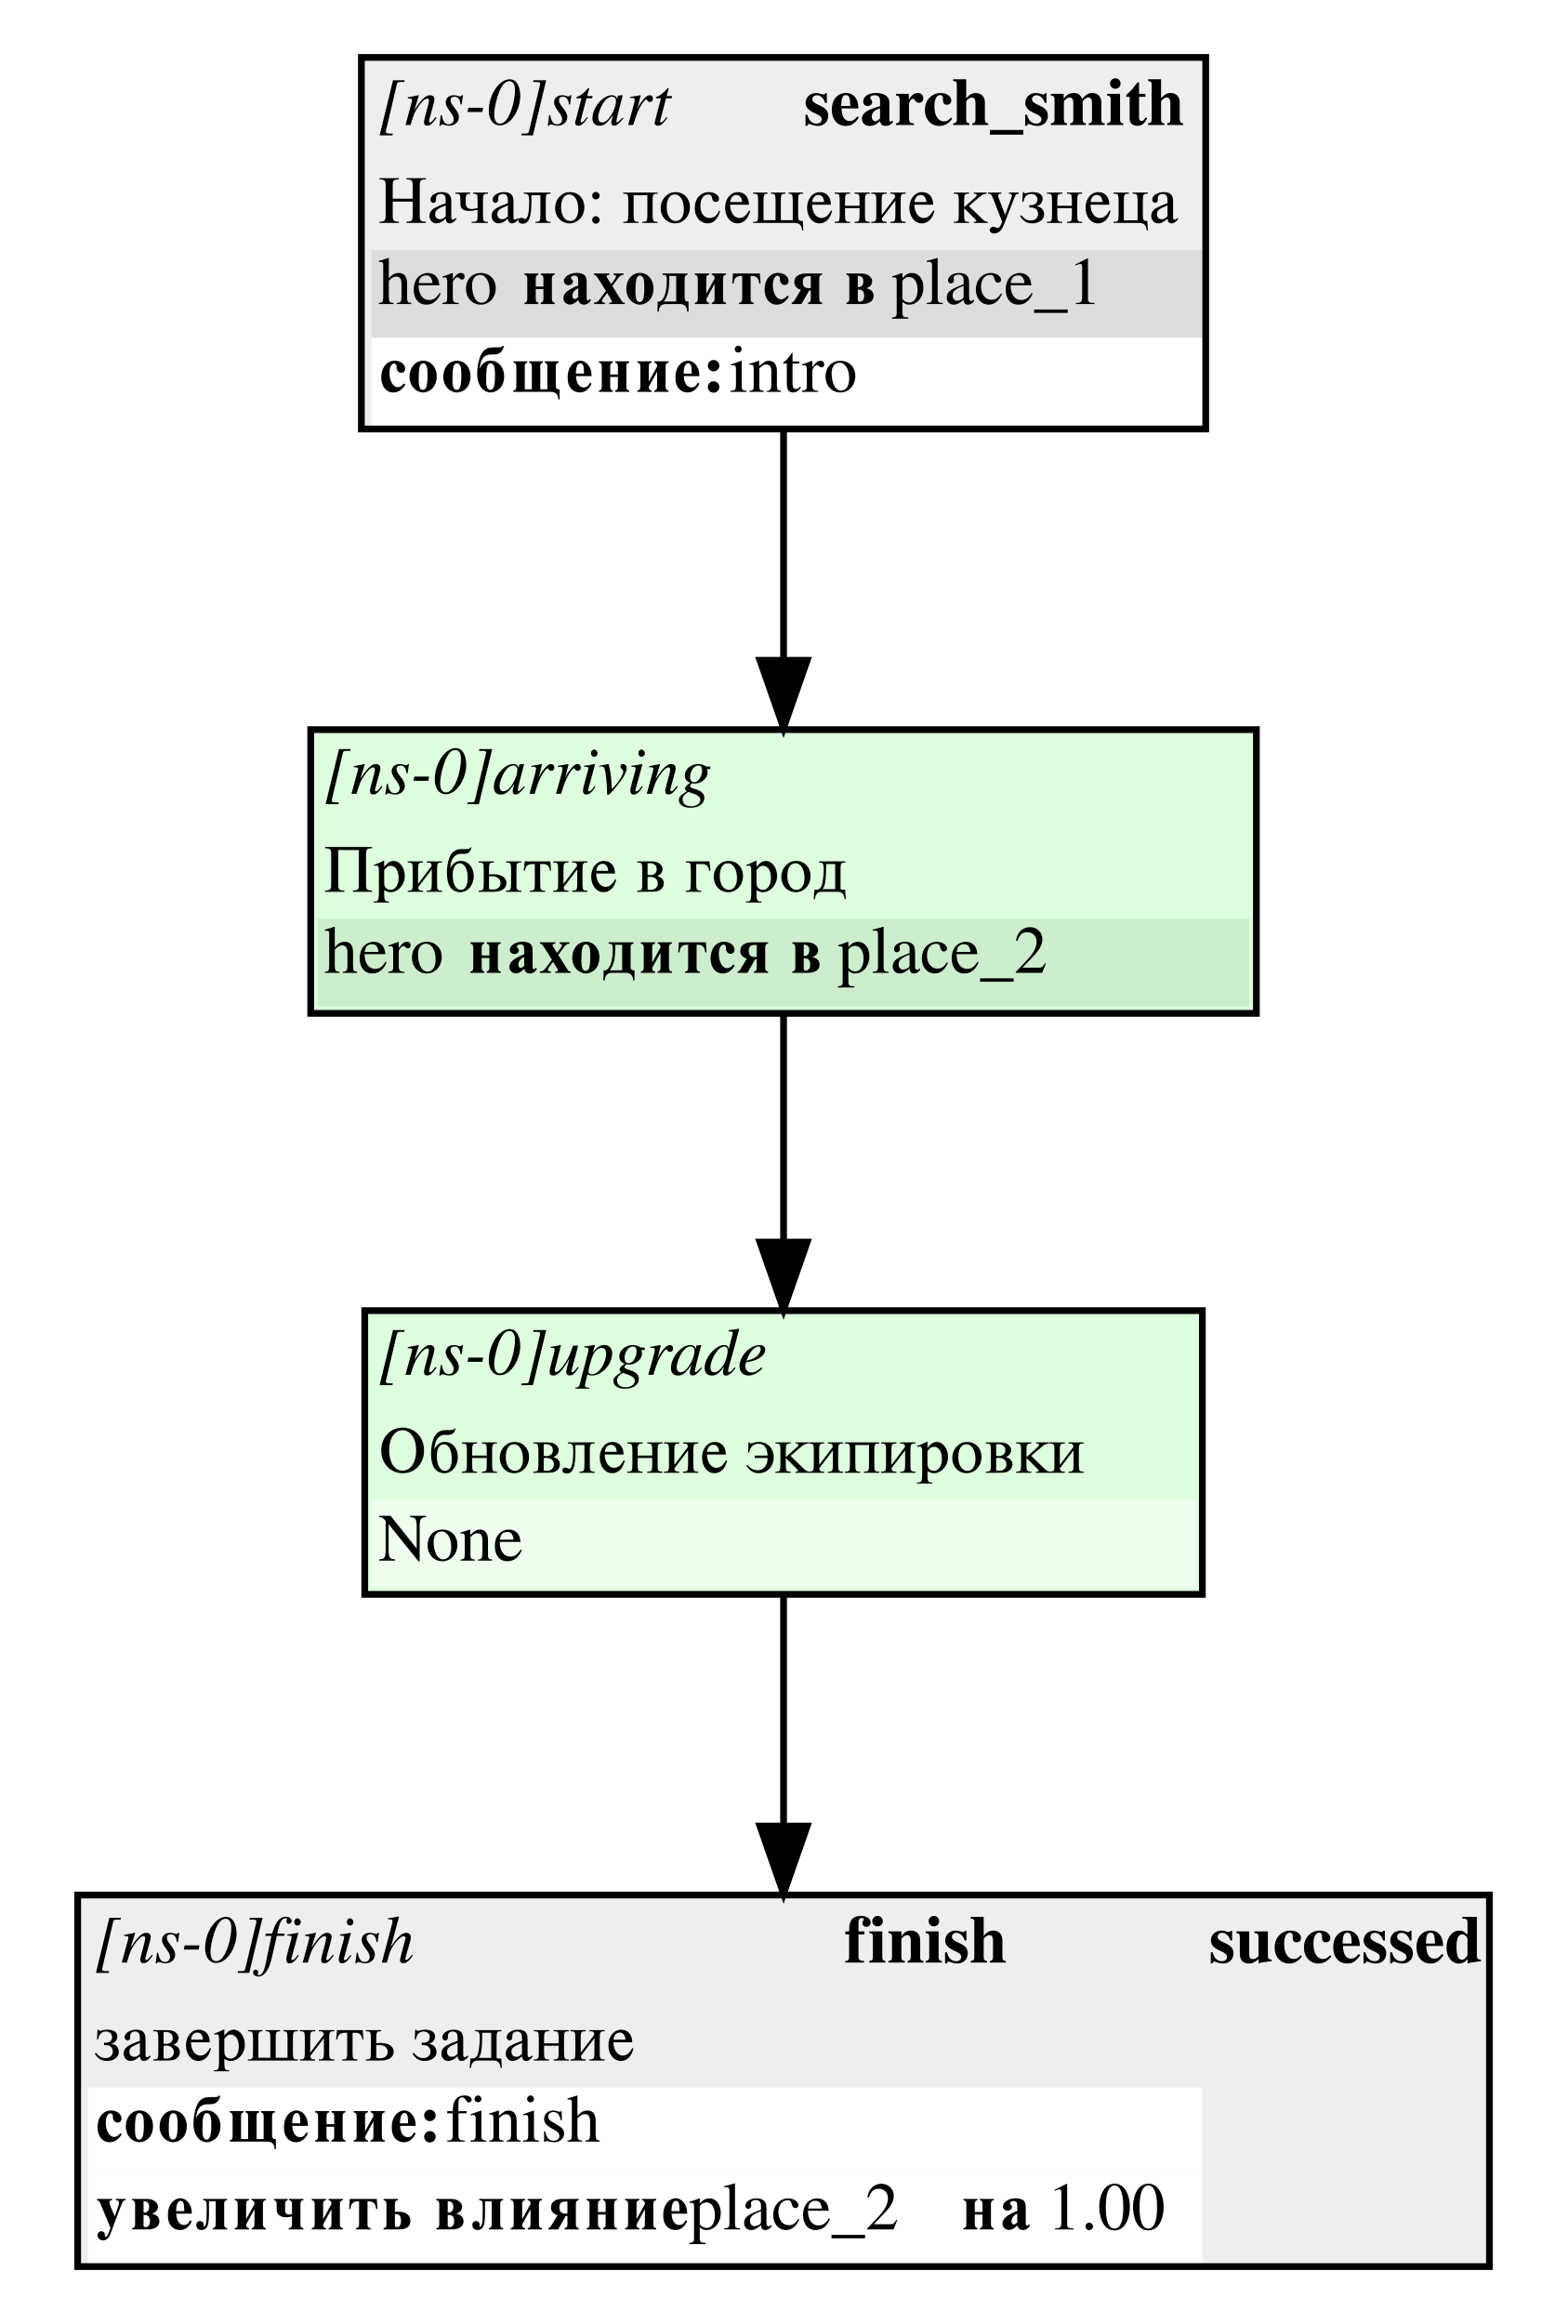
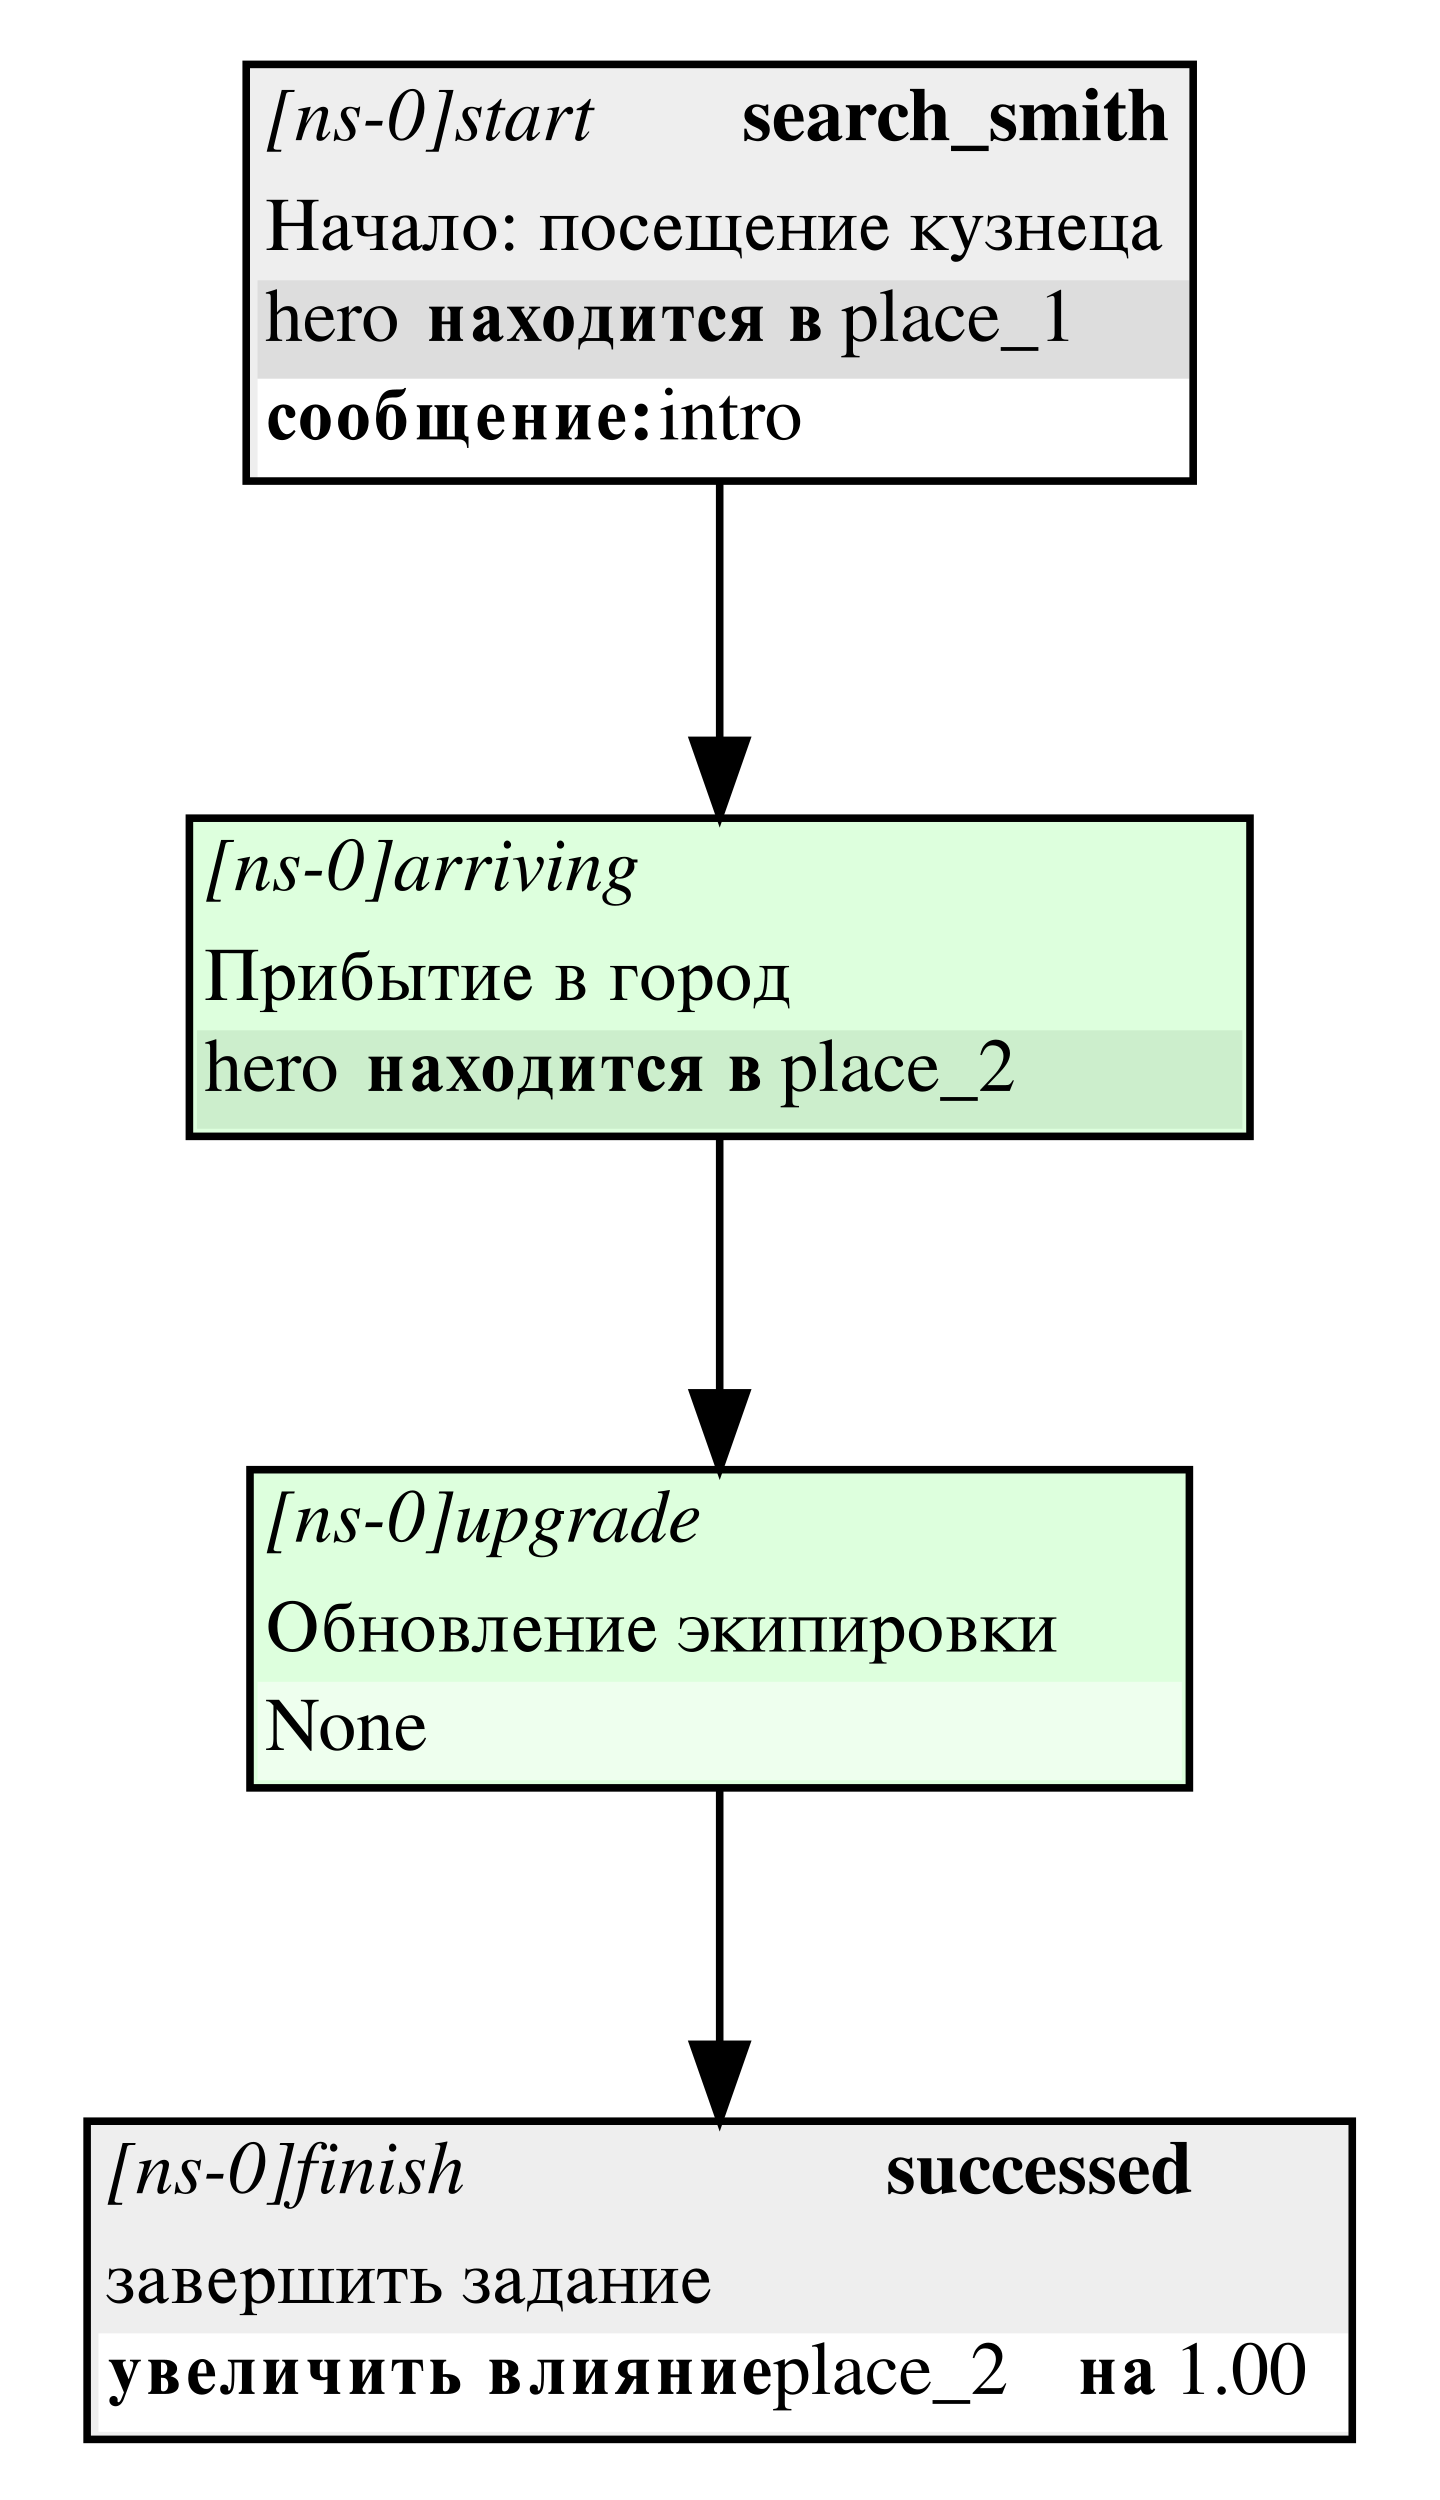
- <svg xmlns="http://www.w3.org/2000/svg" width="232pt" height="344pt" viewBox="0.00 0.00 232.00 344.00">
-   <g id="graph0" class="graph" transform="scale(1 1) rotate(0) translate(4 340)">
-     <polygon fill="white" stroke="white" points="-4,4 -4,-340 228,-340 228,4 -4,4" />
+ <svg xmlns="http://www.w3.org/2000/svg" width="190pt" height="330pt" viewBox="0.00 0.00 190.00 330.00">
+   <g id="graph0" class="graph" transform="scale(1 1) rotate(0) translate(4 326)">
+     <polygon fill="white" stroke="white" points="-4,4 -4,-326 186,-326 186,4 -4,4" />
    <g id="node1" class="node">
-       <polygon fill="#eeeeee" stroke="none" points="49.5,-276.5 49.5,-331.5 174.5,-331.5 174.5,-276.5 49.5,-276.5" />
-       <text text-anchor="start" x="52" y="-321.5" font-family="Times,serif" font-style="italic" font-size="10.00">[ns-0]start</text>
-       <text text-anchor="start" x="115" y="-321.5" font-family="Times,serif" font-weight="bold" font-size="10.00">search_smith</text>
-       <text text-anchor="start" x="52" y="-307" font-family="Times,serif" font-size="10.00">Начало: посещение кузнеца</text>
-       <polygon fill="#dddddd" stroke="none" points="51,-290 51,-303 174,-303 174,-290 51,-290" />
-       <text text-anchor="start" x="52" y="-295" font-family="Times,serif" font-size="10.00">hero </text>
-       <text text-anchor="start" x="73" y="-295" font-family="Times,serif" font-weight="bold" font-size="10.00">находится в</text>
-       <text text-anchor="start" x="128" y="-295" font-family="Times,serif" font-size="10.00"> place_1</text>
-       <polygon fill="#ffffff" stroke="none" points="51,-277 51,-290 174,-290 174,-277 51,-277" />
-       <text text-anchor="start" x="52" y="-282" font-family="Times,serif" font-weight="bold" font-size="10.00">сообщение:</text>
-       <text text-anchor="start" x="104" y="-282" font-family="Times,serif" font-size="10.00"> intro</text>
-       <polygon fill="none" stroke="black" points="49.5,-276.5 49.5,-331.5 174.5,-331.5 174.5,-276.5 49.5,-276.5" />
+       <polygon fill="#eeeeee" stroke="none" points="28.5,-262.5 28.5,-317.5 153.5,-317.5 153.5,-262.5 28.5,-262.5" />
+       <text text-anchor="start" x="31" y="-307.5" font-family="Times,serif" font-style="italic" font-size="10.00">[ns-0]start</text>
+       <text text-anchor="start" x="94" y="-307.5" font-family="Times,serif" font-weight="bold" font-size="10.00">search_smith</text>
+       <text text-anchor="start" x="31" y="-293" font-family="Times,serif" font-size="10.00">Начало: посещение кузнеца</text>
+       <polygon fill="#dddddd" stroke="none" points="30,-276 30,-289 153,-289 153,-276 30,-276" />
+       <text text-anchor="start" x="31" y="-281" font-family="Times,serif" font-size="10.00">hero </text>
+       <text text-anchor="start" x="52" y="-281" font-family="Times,serif" font-weight="bold" font-size="10.00">находится в</text>
+       <text text-anchor="start" x="107" y="-281" font-family="Times,serif" font-size="10.00"> place_1</text>
+       <polygon fill="#ffffff" stroke="none" points="30,-263 30,-276 153,-276 153,-263 30,-263" />
+       <text text-anchor="start" x="31" y="-268" font-family="Times,serif" font-weight="bold" font-size="10.00">сообщение:</text>
+       <text text-anchor="start" x="83" y="-268" font-family="Times,serif" font-size="10.00"> intro</text>
+       <polygon fill="none" stroke="black" points="28.5,-262.5 28.5,-317.5 153.5,-317.5 153.5,-262.5 28.5,-262.5" />
    </g>
    <g id="node4" class="node">
-       <polygon fill="#ddffdd" stroke="none" points="42,-190 42,-232 182,-232 182,-190 42,-190" />
-       <text text-anchor="start" x="44" y="-222.5" font-family="Times,serif" font-style="italic" font-size="10.00">[ns-0]arriving</text>
-       <text text-anchor="start" x="44" y="-208" font-family="Times,serif" font-size="10.00">Прибытие в город</text>
-       <polygon fill="#cceecc" stroke="none" points="43,-191 43,-204 181,-204 181,-191 43,-191" />
-       <text text-anchor="start" x="44" y="-196" font-family="Times,serif" font-size="10.00">hero </text>
-       <text text-anchor="start" x="65" y="-196" font-family="Times,serif" font-weight="bold" font-size="10.00">находится в</text>
-       <text text-anchor="start" x="120" y="-196" font-family="Times,serif" font-size="10.00"> place_2</text>
-       <polygon fill="none" stroke="black" points="42,-190 42,-232 182,-232 182,-190 42,-190" />
+       <polygon fill="#ddffdd" stroke="none" points="21,-176 21,-218 161,-218 161,-176 21,-176" />
+       <text text-anchor="start" x="23" y="-208.5" font-family="Times,serif" font-style="italic" font-size="10.00">[ns-0]arriving</text>
+       <text text-anchor="start" x="23" y="-194" font-family="Times,serif" font-size="10.00">Прибытие в город</text>
+       <polygon fill="#cceecc" stroke="none" points="22,-177 22,-190 160,-190 160,-177 22,-177" />
+       <text text-anchor="start" x="23" y="-182" font-family="Times,serif" font-size="10.00">hero </text>
+       <text text-anchor="start" x="44" y="-182" font-family="Times,serif" font-weight="bold" font-size="10.00">находится в</text>
+       <text text-anchor="start" x="99" y="-182" font-family="Times,serif" font-size="10.00"> place_2</text>
+       <polygon fill="none" stroke="black" points="21,-176 21,-218 161,-218 161,-176 21,-176" />
    </g>
    <g id="edge2" class="edge">
-       <path fill="none" stroke="black" d="M112,-276.189C112,-265.542 112,-253.241 112,-242.275" />
-       <polygon fill="black" stroke="black" points="115.5,-242.266 112,-232.266 108.5,-242.267 115.5,-242.266" />
+       <path fill="none" stroke="black" d="M91,-262.189C91,-251.542 91,-239.241 91,-228.275" />
+       <polygon fill="black" stroke="black" points="94.5,-228.266 91,-218.266 87.5,-228.267 94.5,-228.266" />
    </g>
    <g id="node2" class="node">
-       <polygon fill="#eeeeee" stroke="none" points="7.5,-4.5 7.5,-59.5 216.5,-59.5 216.5,-4.5 7.5,-4.5" />
-       <text text-anchor="start" x="10" y="-49.5" font-family="Times,serif" font-style="italic" font-size="10.00">[ns-0]finish</text>
-       <text text-anchor="start" x="121" y="-49.5" font-family="Times,serif" font-weight="bold" font-size="10.00">finish</text>
-       <text text-anchor="start" x="175" y="-49.5" font-family="Times,serif" font-weight="bold" font-size="10.00">successed</text>
-       <text text-anchor="start" x="10" y="-35" font-family="Times,serif" font-size="10.00">завершить задание</text>
-       <polygon fill="#ffffff" stroke="none" points="9,-18 9,-31 174,-31 174,-18 9,-18" />
-       <text text-anchor="start" x="10" y="-23" font-family="Times,serif" font-weight="bold" font-size="10.00">сообщение:</text>
-       <text text-anchor="start" x="62" y="-23" font-family="Times,serif" font-size="10.00"> finish</text>
+       <polygon fill="#eeeeee" stroke="none" points="7.5,-4 7.5,-46 174.5,-46 174.5,-4 7.5,-4" />
+       <text text-anchor="start" x="10" y="-36.5" font-family="Times,serif" font-style="italic" font-size="10.00">[ns-0]finish</text>
+       <text text-anchor="start" x="113" y="-36.5" font-family="Times,serif" font-weight="bold" font-size="10.00">successed</text>
+       <text text-anchor="start" x="10" y="-22" font-family="Times,serif" font-size="10.00">завершить задание</text>
      <polygon fill="#ffffff" stroke="none" points="9,-5 9,-18 174,-18 174,-5 9,-5" />
      <text text-anchor="start" x="10" y="-10" font-family="Times,serif" font-weight="bold" font-size="10.00">увеличить влияние </text>
      <text text-anchor="start" x="98" y="-10" font-family="Times,serif" font-size="10.00">  place_2 </text>
      <text text-anchor="start" x="138" y="-10" font-family="Times,serif" font-weight="bold" font-size="10.00">на </text>
      <text text-anchor="start" x="151" y="-10" font-family="Times,serif" font-size="10.00"> 1.00</text>
-       <polygon fill="none" stroke="black" points="7.5,-4.5 7.5,-59.5 216.5,-59.5 216.5,-4.5 7.5,-4.5" />
+       <polygon fill="none" stroke="black" points="7.5,-4 7.5,-46 174.5,-46 174.5,-4 7.5,-4" />
    </g>
    <g id="node3" class="node">
-       <polygon fill="#ddffdd" stroke="none" points="50,-104 50,-146 174,-146 174,-104 50,-104" />
-       <text text-anchor="start" x="52" y="-136.5" font-family="Times,serif" font-style="italic" font-size="10.00">[ns-0]upgrade</text>
-       <text text-anchor="start" x="52" y="-122" font-family="Times,serif" font-size="10.00">Обновление экипировки</text>
-       <polygon fill="#eeffee" stroke="none" points="51,-105 51,-118 173,-118 173,-105 51,-105" />
-       <text text-anchor="start" x="52" y="-109" font-family="Times,serif" font-size="10.00">None</text>
-       <polygon fill="none" stroke="black" points="50,-104 50,-146 174,-146 174,-104 50,-104" />
+       <polygon fill="#ddffdd" stroke="none" points="29,-90 29,-132 153,-132 153,-90 29,-90" />
+       <text text-anchor="start" x="31" y="-122.5" font-family="Times,serif" font-style="italic" font-size="10.00">[ns-0]upgrade</text>
+       <text text-anchor="start" x="31" y="-108" font-family="Times,serif" font-size="10.00">Обновление экипировки</text>
+       <polygon fill="#eeffee" stroke="none" points="30,-91 30,-104 152,-104 152,-91 30,-91" />
+       <text text-anchor="start" x="31" y="-95" font-family="Times,serif" font-size="10.00">None</text>
+       <polygon fill="none" stroke="black" points="29,-90 29,-132 153,-132 153,-90 29,-90" />
    </g>
    <g id="edge3" class="edge">
-       <path fill="none" stroke="black" d="M112,-103.804C112,-93.862 112,-81.556 112,-70.007" />
-       <polygon fill="black" stroke="black" points="115.5,-69.703 112,-59.703 108.5,-69.704 115.5,-69.703" />
+       <path fill="none" stroke="black" d="M91,-89.666C91,-79.658 91,-67.389 91,-56.302" />
+       <polygon fill="black" stroke="black" points="94.5,-56.147 91,-46.147 87.5,-56.147 94.5,-56.147" />
    </g>
    <g id="edge1" class="edge">
-       <path fill="none" stroke="black" d="M112,-189.666C112,-179.658 112,-167.389 112,-156.302" />
-       <polygon fill="black" stroke="black" points="115.5,-156.147 112,-146.147 108.5,-156.147 115.5,-156.147" />
+       <path fill="none" stroke="black" d="M91,-175.666C91,-165.658 91,-153.389 91,-142.302" />
+       <polygon fill="black" stroke="black" points="94.5,-142.147 91,-132.147 87.5,-142.147 94.5,-142.147" />
    </g>
  </g>
</svg>
